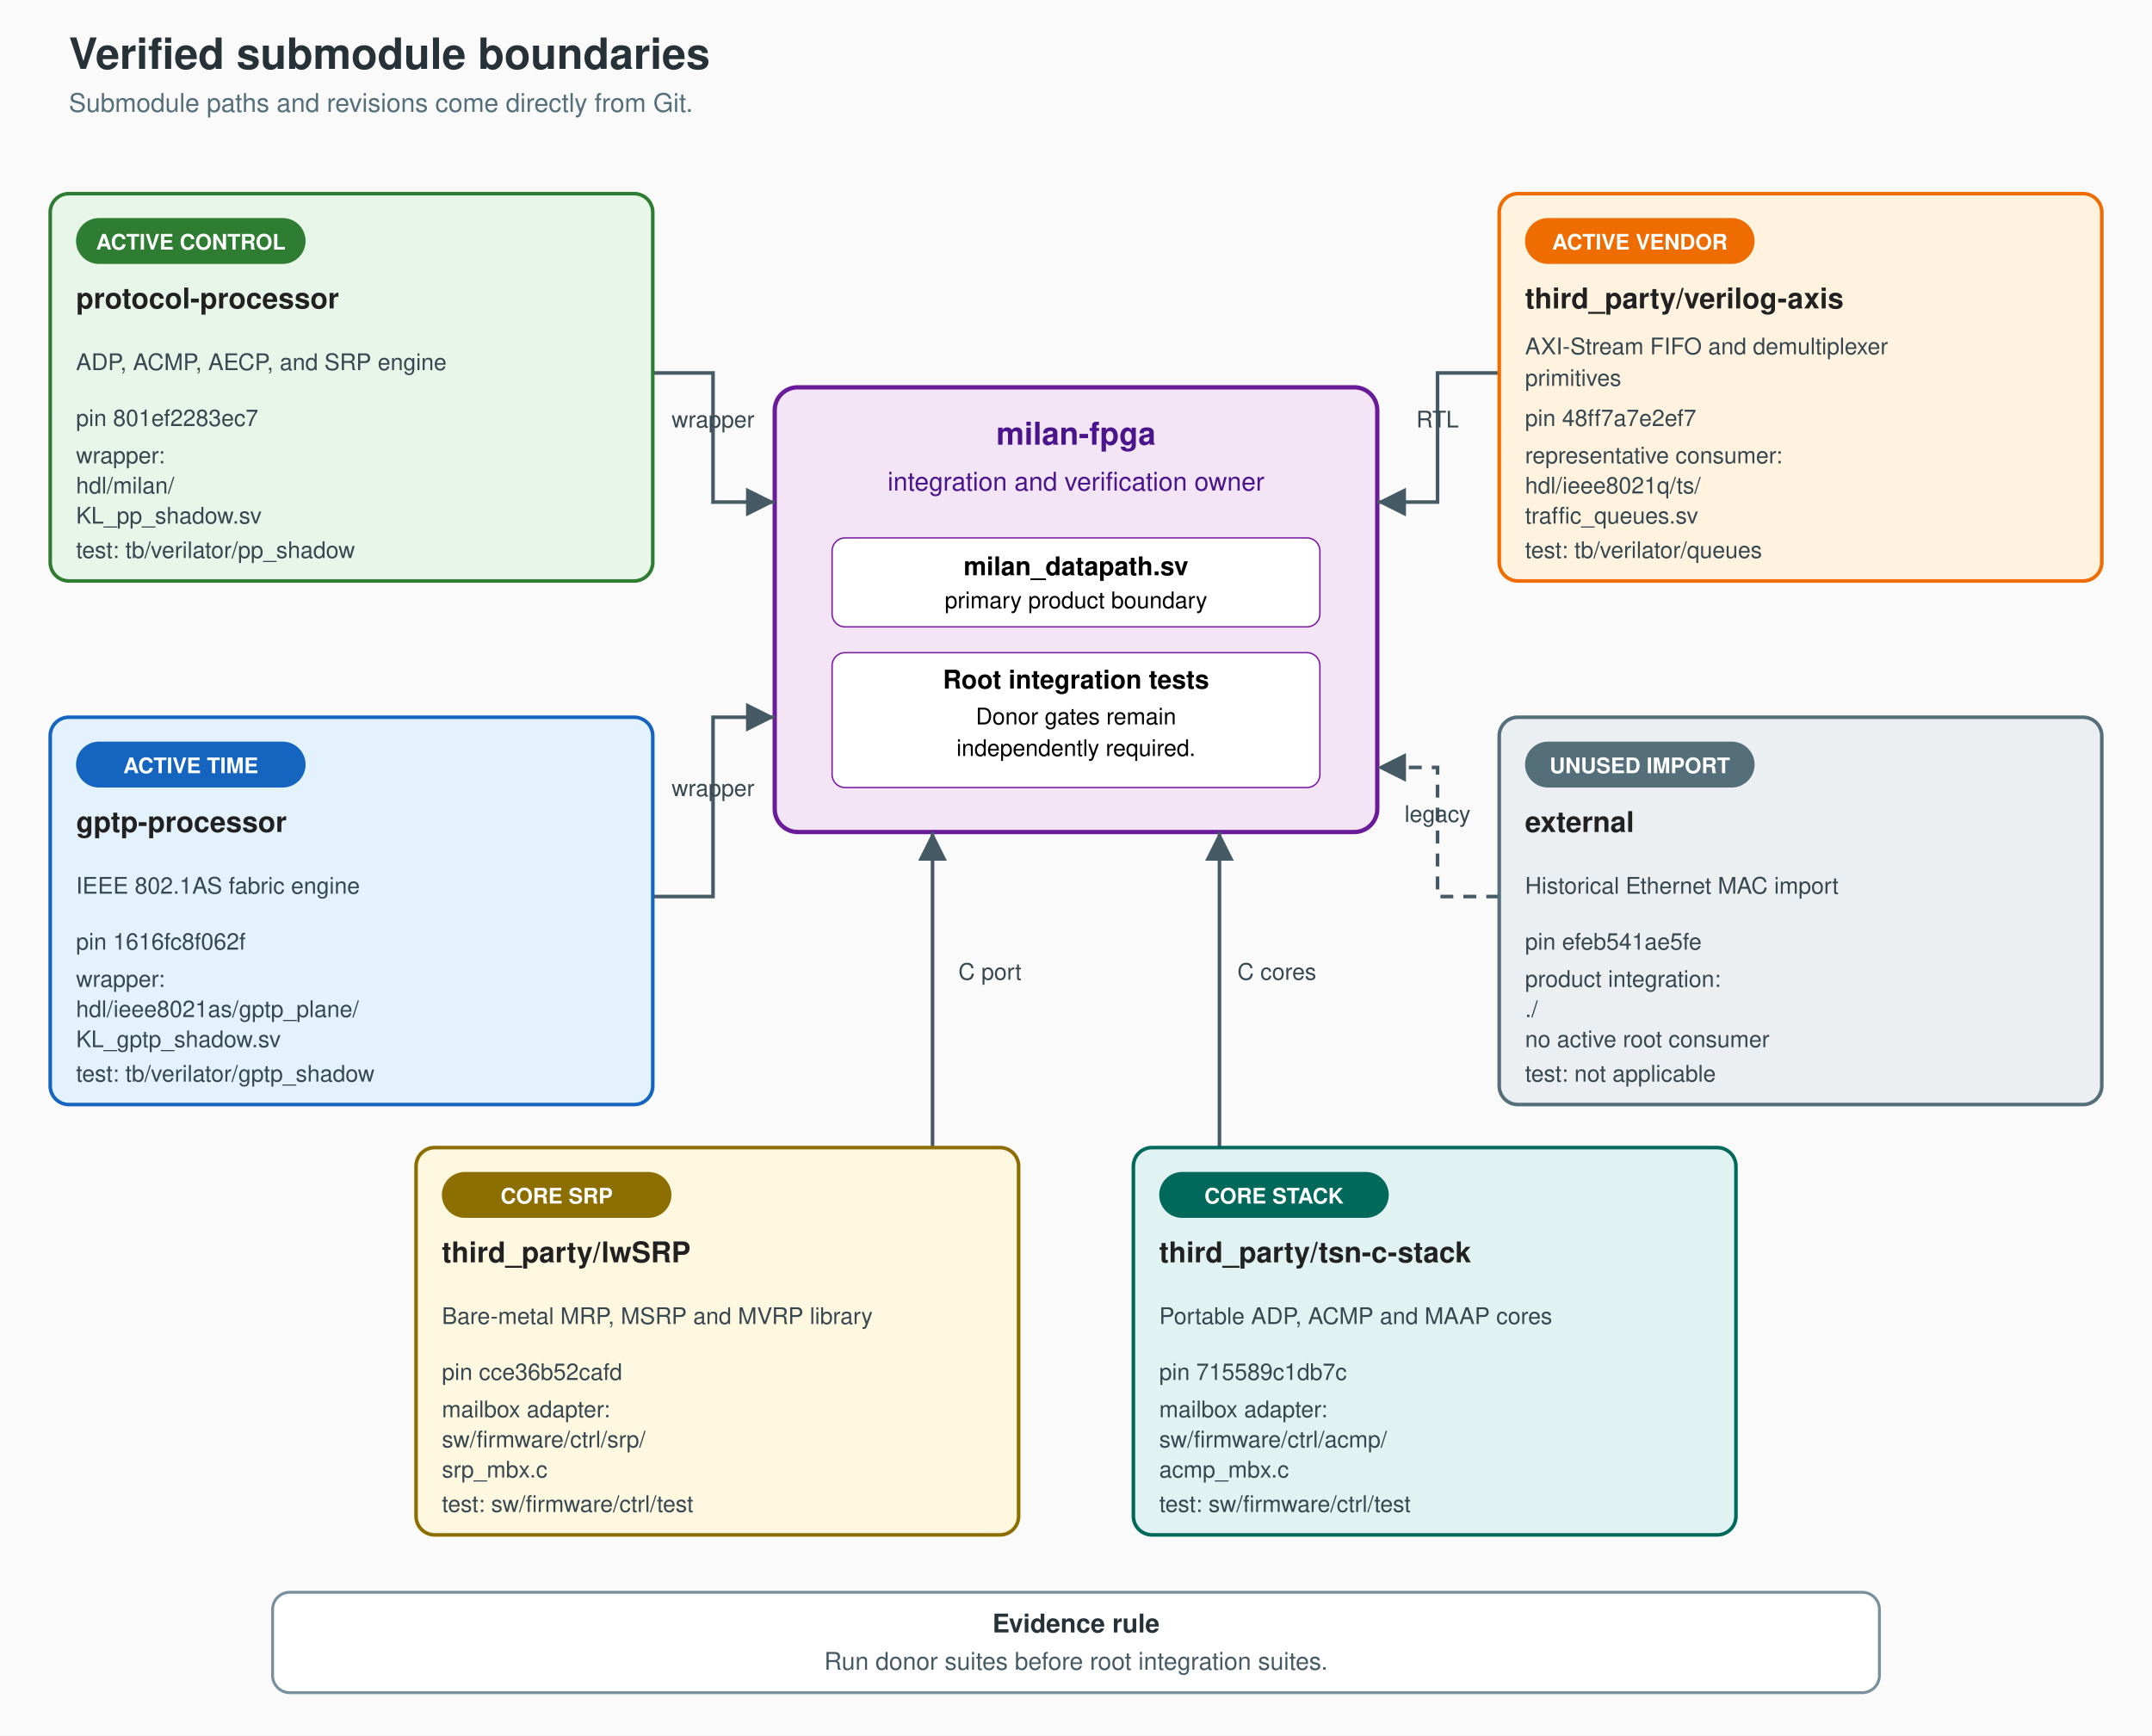
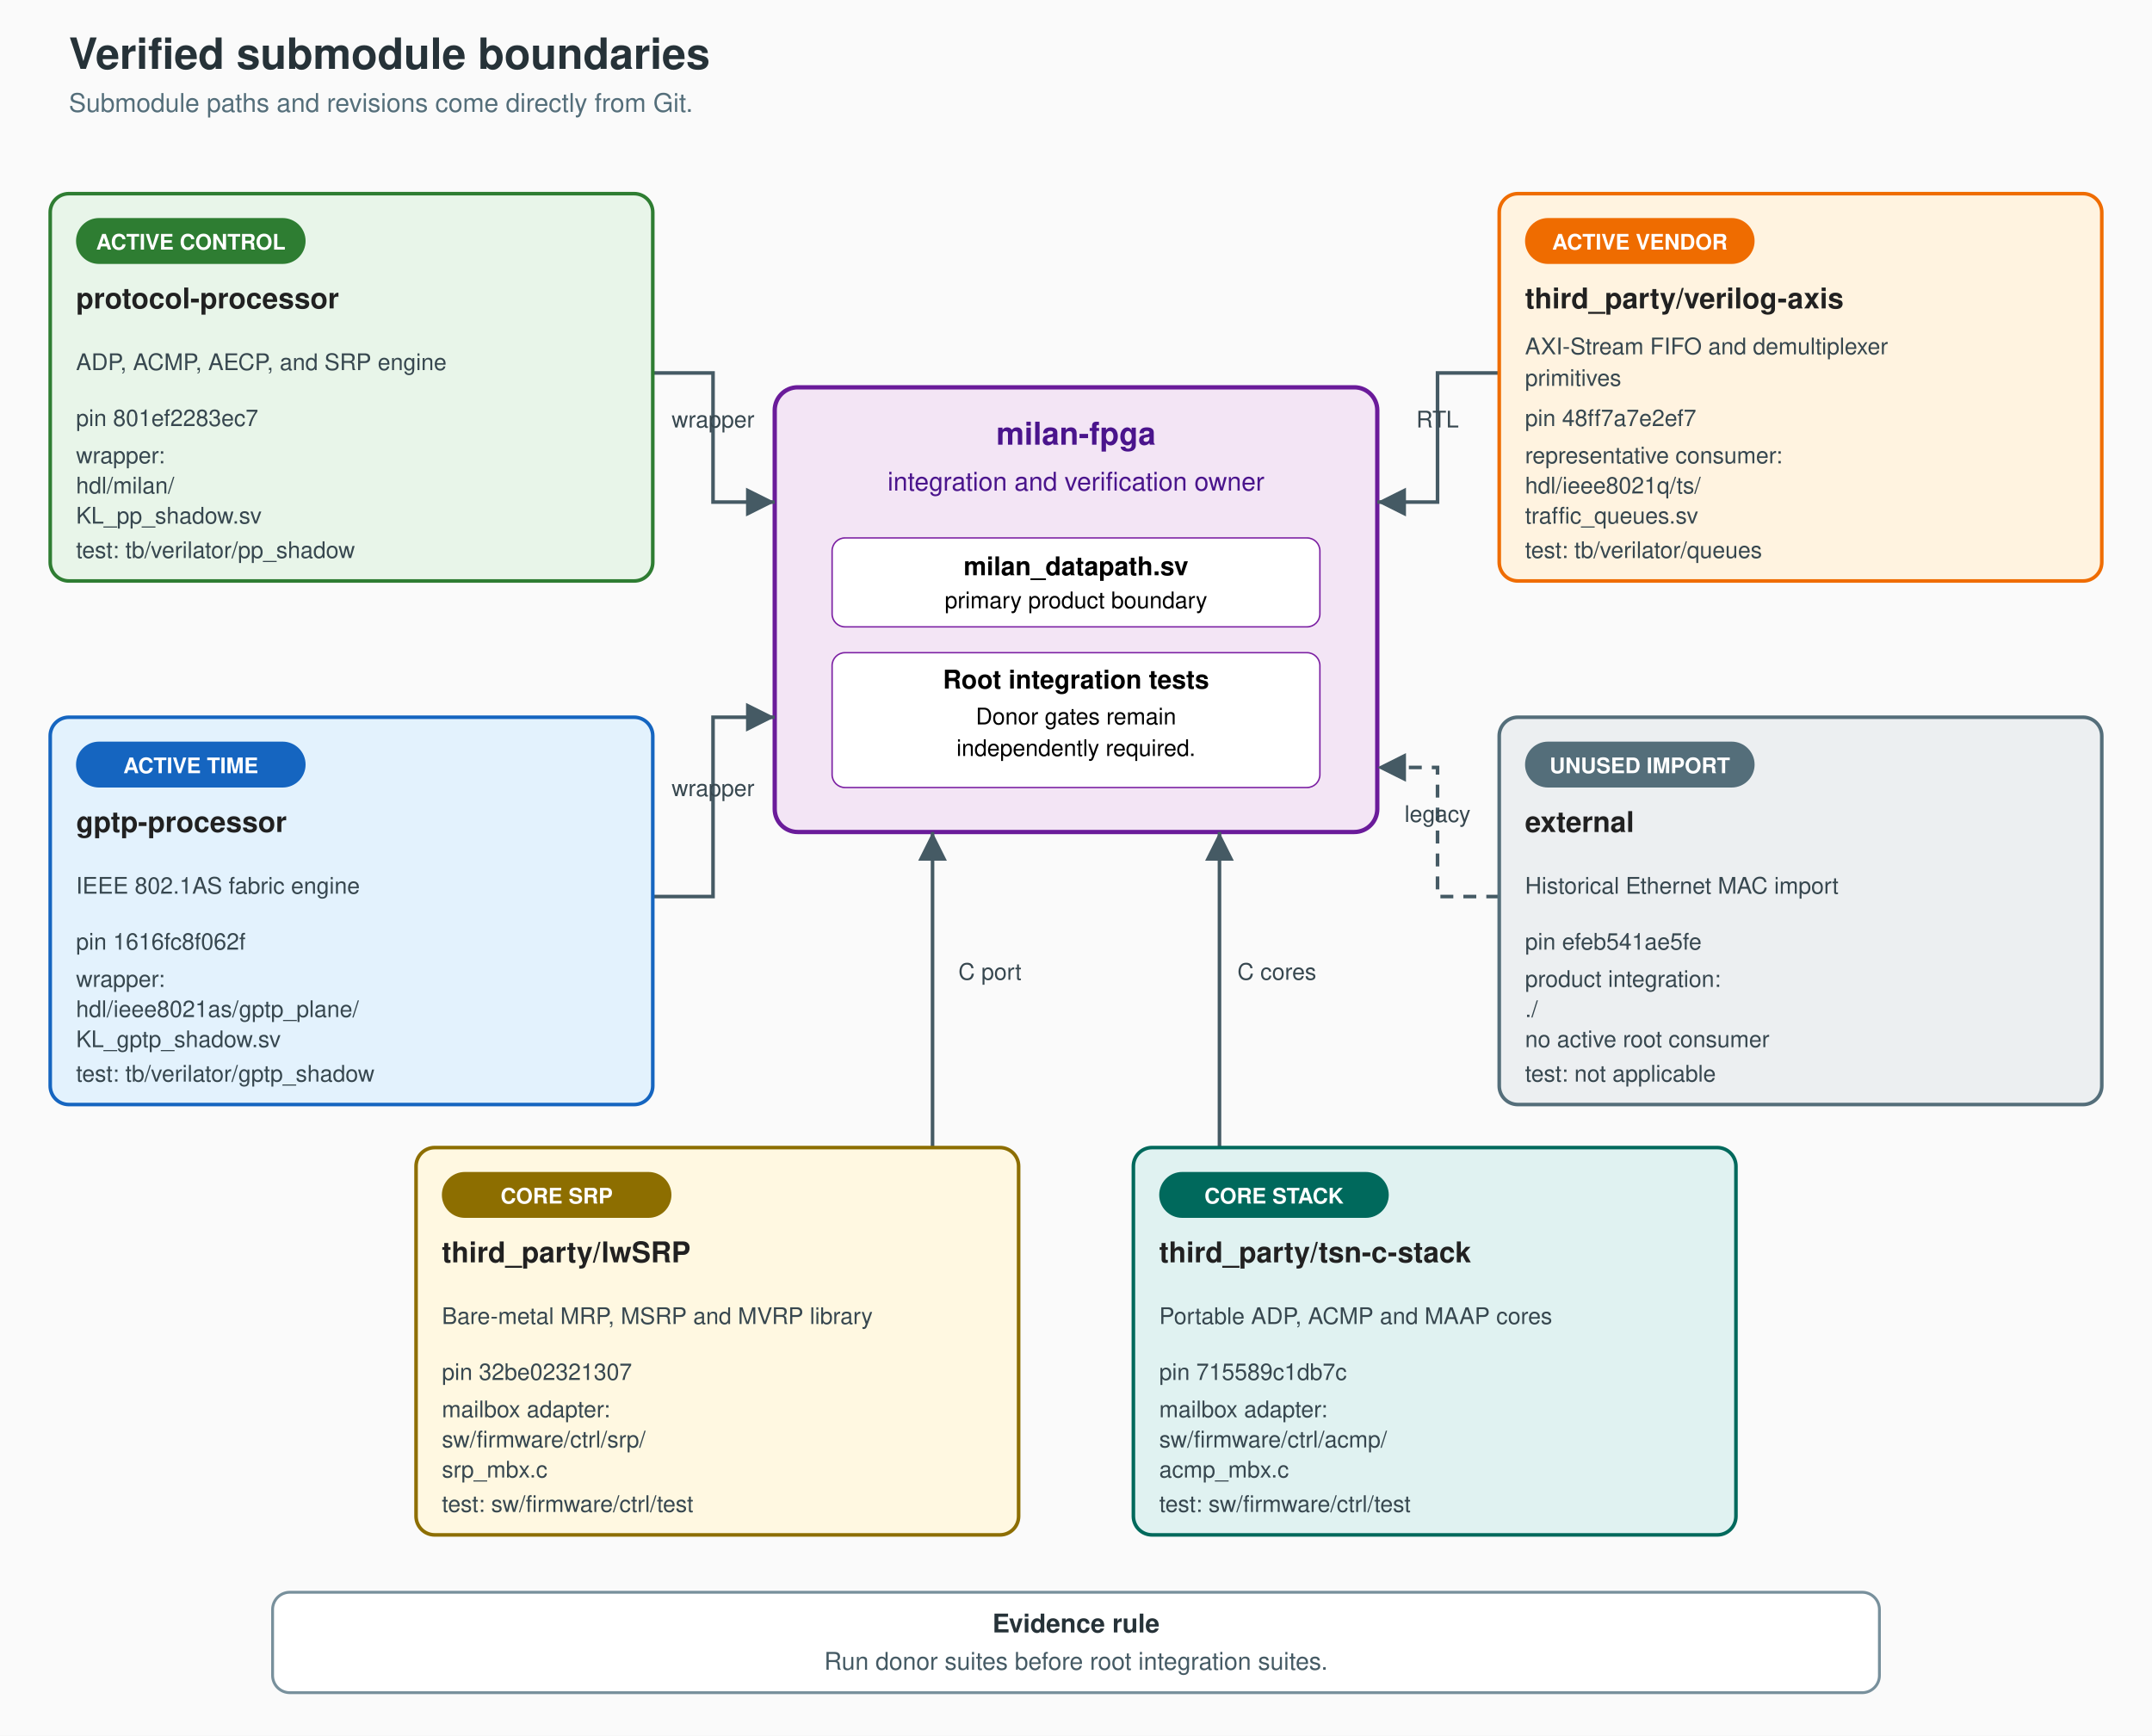
<svg xmlns="http://www.w3.org/2000/svg" width="1500" height="1210" viewBox="0 0 1500 1210" font-family="Helvetica,Arial,sans-serif">
  <rect width="1500" height="1210" fill="#FAFAFA" />
  <defs>
    <marker id="arrow" markerWidth="12" markerHeight="12" refX="8" refY="4" orient="auto">
      <path d="M0,0 L8,4 L0,8 Z" fill="#455A64" />
    </marker>
  </defs>
  <text x="48" y="48" font-size="30" font-weight="bold" fill="#263238">Verified submodule boundaries</text>
  <text x="48" y="78" font-size="18" fill="#546E7A">Submodule paths and revisions come directly from Git.</text>
  <rect x="540" y="270" width="420" height="310" rx="16" fill="#F3E5F5" stroke="#6A1B9A" stroke-width="3" />
  <text x="750" y="310" text-anchor="middle" font-size="22" font-weight="bold" fill="#4A148C">milan-fpga</text>
  <text x="750" y="342" text-anchor="middle" font-size="18" fill="#4A148C">integration and verification owner</text>
  <rect x="580" y="375" width="340" height="62" rx="9" fill="#FFFFFF" stroke="#7B1FA2" />
  <text x="750" y="401" text-anchor="middle" font-size="18" font-weight="bold">milan_datapath.sv</text>
  <text x="750" y="424" text-anchor="middle" font-size="16">primary product boundary</text>
  <rect x="580" y="455" width="340" height="94" rx="9" fill="#FFFFFF" stroke="#7B1FA2" />
  <text x="750" y="480" text-anchor="middle" font-size="18" font-weight="bold">Root integration tests</text>
  <text x="750" y="505" text-anchor="middle" font-size="16">Donor gates remain</text>
  <text x="750" y="527" text-anchor="middle" font-size="16">independently required.</text>
  <path d="M455,260 L497,260 L497,350 L540,350" fill="none" stroke="#455A64" stroke-width="2.5" marker-end="url(#arrow)" />
  <text x="497" y="298" text-anchor="middle" font-size="16" fill="#37474F">wrapper</text>
  <path d="M455,625 L497,625 L497,500 L540,500" fill="none" stroke="#455A64" stroke-width="2.5" marker-end="url(#arrow)" />
  <text x="497" y="555" text-anchor="middle" font-size="16" fill="#37474F">wrapper</text>
  <path d="M1045,260 L1002,260 L1002,350 L960,350" fill="none" stroke="#455A64" stroke-width="2.5" marker-end="url(#arrow)" />
  <text x="1002" y="298" text-anchor="middle" font-size="16" fill="#37474F">RTL</text>
  <path d="M1045,625 L1002,625 L1002,535 L960,535" fill="none" stroke="#455A64" stroke-width="2.5" marker-end="url(#arrow)" stroke-dasharray="9,7" />
  <text x="1002" y="573" text-anchor="middle" font-size="16" fill="#37474F">legacy</text>
  <path d="M650,800 L650,800 L650,580 L650,580" fill="none" stroke="#455A64" stroke-width="2.5" marker-end="url(#arrow)" />
  <text x="690" y="683" text-anchor="middle" font-size="16" fill="#37474F">C port</text>
  <path d="M850,800 L850,800 L850,580 L850,580" fill="none" stroke="#455A64" stroke-width="2.5" marker-end="url(#arrow)" />
  <text x="890" y="683" text-anchor="middle" font-size="16" fill="#37474F">C cores</text>
  <rect x="35" y="135" width="420" height="270" rx="13" fill="#E8F5E9" stroke="#2E7D32" stroke-width="2.5" />
  <rect x="53" y="152" width="160" height="32" rx="16" fill="#2E7D32" />
  <text x="133" y="174" text-anchor="middle" font-size="15" font-weight="bold" fill="#FFFFFF">ACTIVE CONTROL</text>
  <text x="53" y="215" font-size="20" font-weight="bold" fill="#212121">protocol-processor</text>
  <text x="53" y="258" font-size="16" fill="#37474F">ADP, ACMP, AECP, and SRP engine</text>
  <text x="53" y="297" font-size="16" fill="#37474F">pin 801ef2283ec7</text>
  <text x="53" y="323" font-size="16" fill="#37474F">wrapper:</text>
  <text x="53" y="344" font-size="16" fill="#37474F">hdl/milan/</text>
  <text x="53" y="365" font-size="16" fill="#37474F">KL_pp_shadow.sv</text>
  <text x="53" y="389" font-size="16" fill="#37474F">test: tb/verilator/pp_shadow</text>
  <rect x="35" y="500" width="420" height="270" rx="13" fill="#E3F2FD" stroke="#1565C0" stroke-width="2.5" />
  <rect x="53" y="517" width="160" height="32" rx="16" fill="#1565C0" />
  <text x="133" y="539" text-anchor="middle" font-size="15" font-weight="bold" fill="#FFFFFF">ACTIVE TIME</text>
  <text x="53" y="580" font-size="20" font-weight="bold" fill="#212121">gptp-processor</text>
  <text x="53" y="623" font-size="16" fill="#37474F">IEEE 802.1AS fabric engine</text>
  <text x="53" y="662" font-size="16" fill="#37474F">pin 1616fc8f062f</text>
  <text x="53" y="688" font-size="16" fill="#37474F">wrapper:</text>
  <text x="53" y="709" font-size="16" fill="#37474F">hdl/ieee8021as/gptp_plane/</text>
  <text x="53" y="730" font-size="16" fill="#37474F">KL_gptp_shadow.sv</text>
  <text x="53" y="754" font-size="16" fill="#37474F">test: tb/verilator/gptp_shadow</text>
  <rect x="1045" y="135" width="420" height="270" rx="13" fill="#FFF3E0" stroke="#EF6C00" stroke-width="2.5" />
  <rect x="1063" y="152" width="160" height="32" rx="16" fill="#EF6C00" />
  <text x="1143" y="174" text-anchor="middle" font-size="15" font-weight="bold" fill="#FFFFFF">ACTIVE VENDOR</text>
  <text x="1063" y="215" font-size="20" font-weight="bold" fill="#212121">third_party/verilog-axis</text>
  <text x="1063" y="247" font-size="16" fill="#37474F">AXI-Stream FIFO and demultiplexer</text>
  <text x="1063" y="269" font-size="16" fill="#37474F">primitives</text>
  <text x="1063" y="297" font-size="16" fill="#37474F">pin 48ff7a7e2ef7</text>
  <text x="1063" y="323" font-size="16" fill="#37474F">representative consumer:</text>
  <text x="1063" y="344" font-size="16" fill="#37474F">hdl/ieee8021q/ts/</text>
  <text x="1063" y="365" font-size="16" fill="#37474F">traffic_queues.sv</text>
  <text x="1063" y="389" font-size="16" fill="#37474F">test: tb/verilator/queues</text>
  <rect x="1045" y="500" width="420" height="270" rx="13" fill="#ECEFF1" stroke="#546E7A" stroke-width="2.5" />
  <rect x="1063" y="517" width="160" height="32" rx="16" fill="#546E7A" />
  <text x="1143" y="539" text-anchor="middle" font-size="15" font-weight="bold" fill="#FFFFFF">UNUSED IMPORT</text>
  <text x="1063" y="580" font-size="20" font-weight="bold" fill="#212121">external</text>
  <text x="1063" y="623" font-size="16" fill="#37474F">Historical Ethernet MAC import</text>
  <text x="1063" y="662" font-size="16" fill="#37474F">pin efeb541ae5fe</text>
  <text x="1063" y="688" font-size="16" fill="#37474F">product integration:</text>
  <text x="1063" y="709" font-size="16" fill="#37474F">./</text>
  <text x="1063" y="730" font-size="16" fill="#37474F">no active root consumer</text>
  <text x="1063" y="754" font-size="16" fill="#37474F">test: not applicable</text>
  <rect x="290" y="800" width="420" height="270" rx="13" fill="#FFF8E1" stroke="#8D6E00" stroke-width="2.5" />
  <rect x="308" y="817" width="160" height="32" rx="16" fill="#8D6E00" />
  <text x="388" y="839" text-anchor="middle" font-size="15" font-weight="bold" fill="#FFFFFF">CORE SRP</text>
  <text x="308" y="880" font-size="20" font-weight="bold" fill="#212121">third_party/lwSRP</text>
  <text x="308" y="923" font-size="16" fill="#37474F">Bare-metal MRP, MSRP and MVRP library</text>
-   <text x="308" y="962" font-size="16" fill="#37474F">pin cce36b52cafd</text>
+   <text x="308" y="962" font-size="16" fill="#37474F">pin 32be02321307</text>
  <text x="308" y="988" font-size="16" fill="#37474F">mailbox adapter:</text>
  <text x="308" y="1009" font-size="16" fill="#37474F">sw/firmware/ctrl/srp/</text>
  <text x="308" y="1030" font-size="16" fill="#37474F">srp_mbx.c</text>
  <text x="308" y="1054" font-size="16" fill="#37474F">test: sw/firmware/ctrl/test</text>
  <rect x="790" y="800" width="420" height="270" rx="13" fill="#E0F2F1" stroke="#00695C" stroke-width="2.5" />
  <rect x="808" y="817" width="160" height="32" rx="16" fill="#00695C" />
  <text x="888" y="839" text-anchor="middle" font-size="15" font-weight="bold" fill="#FFFFFF">CORE STACK</text>
  <text x="808" y="880" font-size="20" font-weight="bold" fill="#212121">third_party/tsn-c-stack</text>
  <text x="808" y="923" font-size="16" fill="#37474F">Portable ADP, ACMP and MAAP cores</text>
  <text x="808" y="962" font-size="16" fill="#37474F">pin 715589c1db7c</text>
  <text x="808" y="988" font-size="16" fill="#37474F">mailbox adapter:</text>
  <text x="808" y="1009" font-size="16" fill="#37474F">sw/firmware/ctrl/acmp/</text>
  <text x="808" y="1030" font-size="16" fill="#37474F">acmp_mbx.c</text>
  <text x="808" y="1054" font-size="16" fill="#37474F">test: sw/firmware/ctrl/test</text>
  <rect x="190" y="1110" width="1120" height="70" rx="12" fill="#FFFFFF" stroke="#78909C" stroke-width="2" />
  <text x="750" y="1138" text-anchor="middle" font-size="18" font-weight="bold" fill="#263238">Evidence rule</text>
  <text x="750" y="1164" text-anchor="middle" font-size="17" fill="#455A64">Run donor suites before root integration suites.</text>
</svg>
